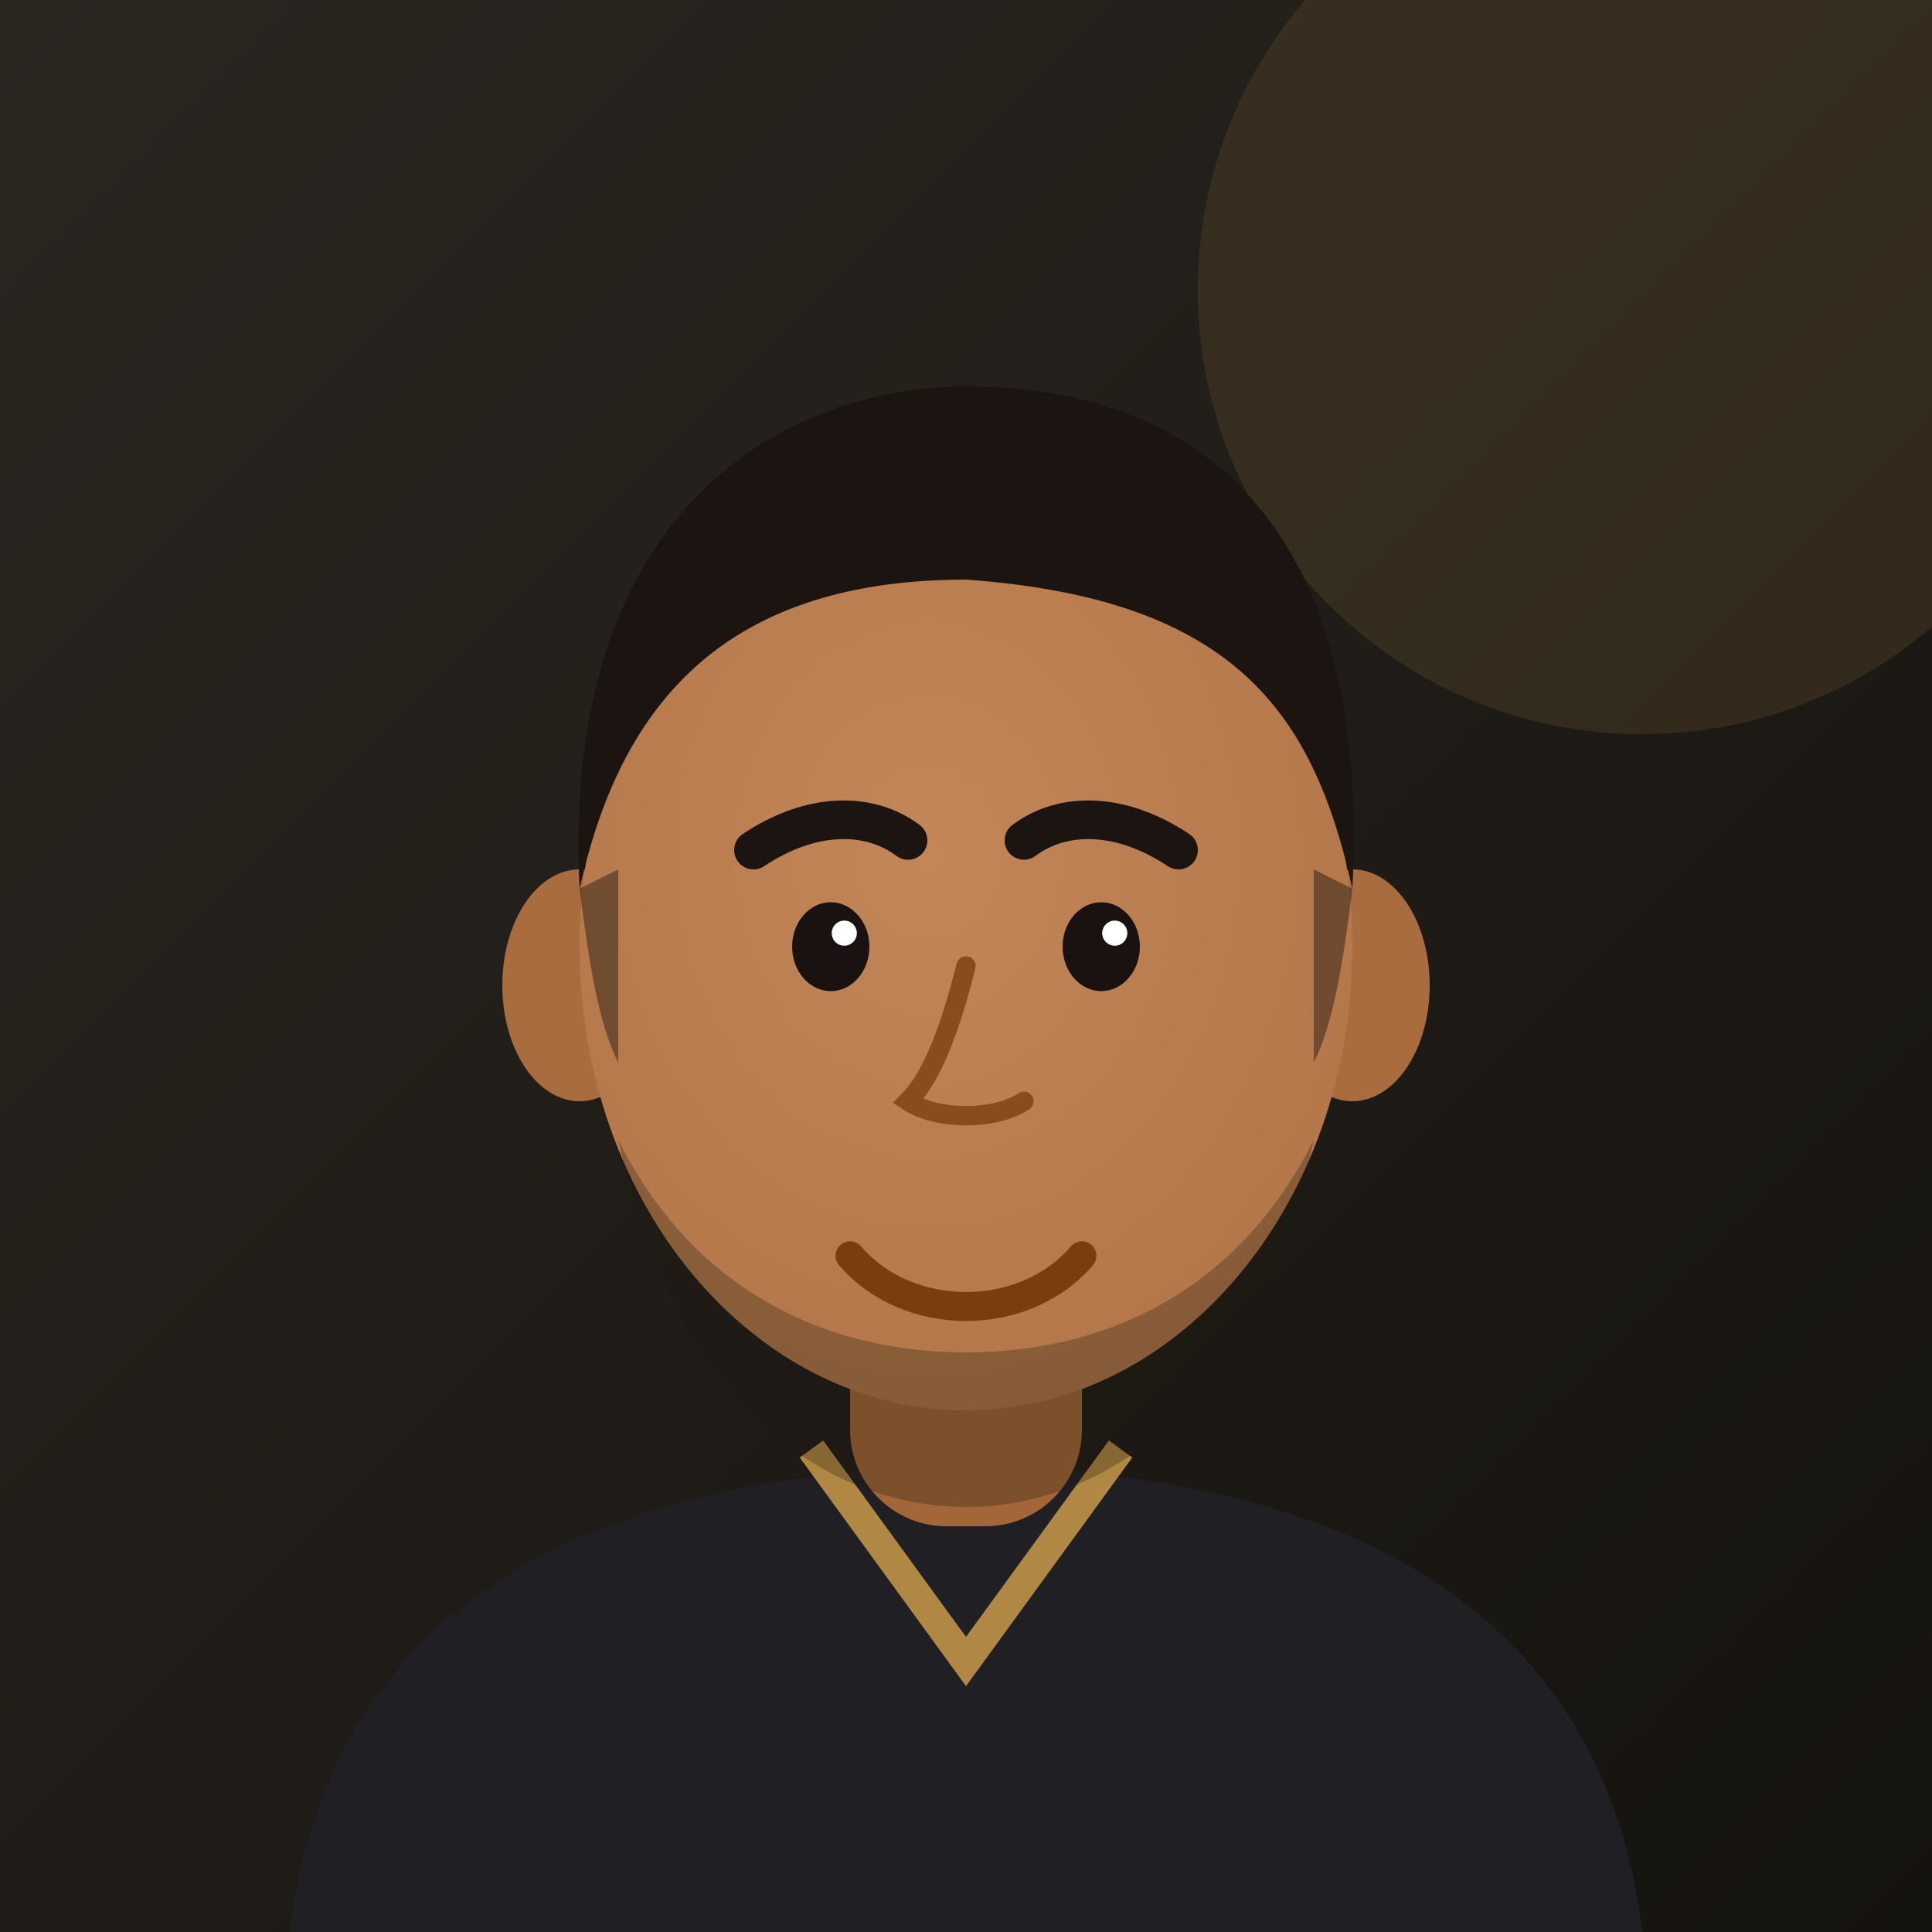
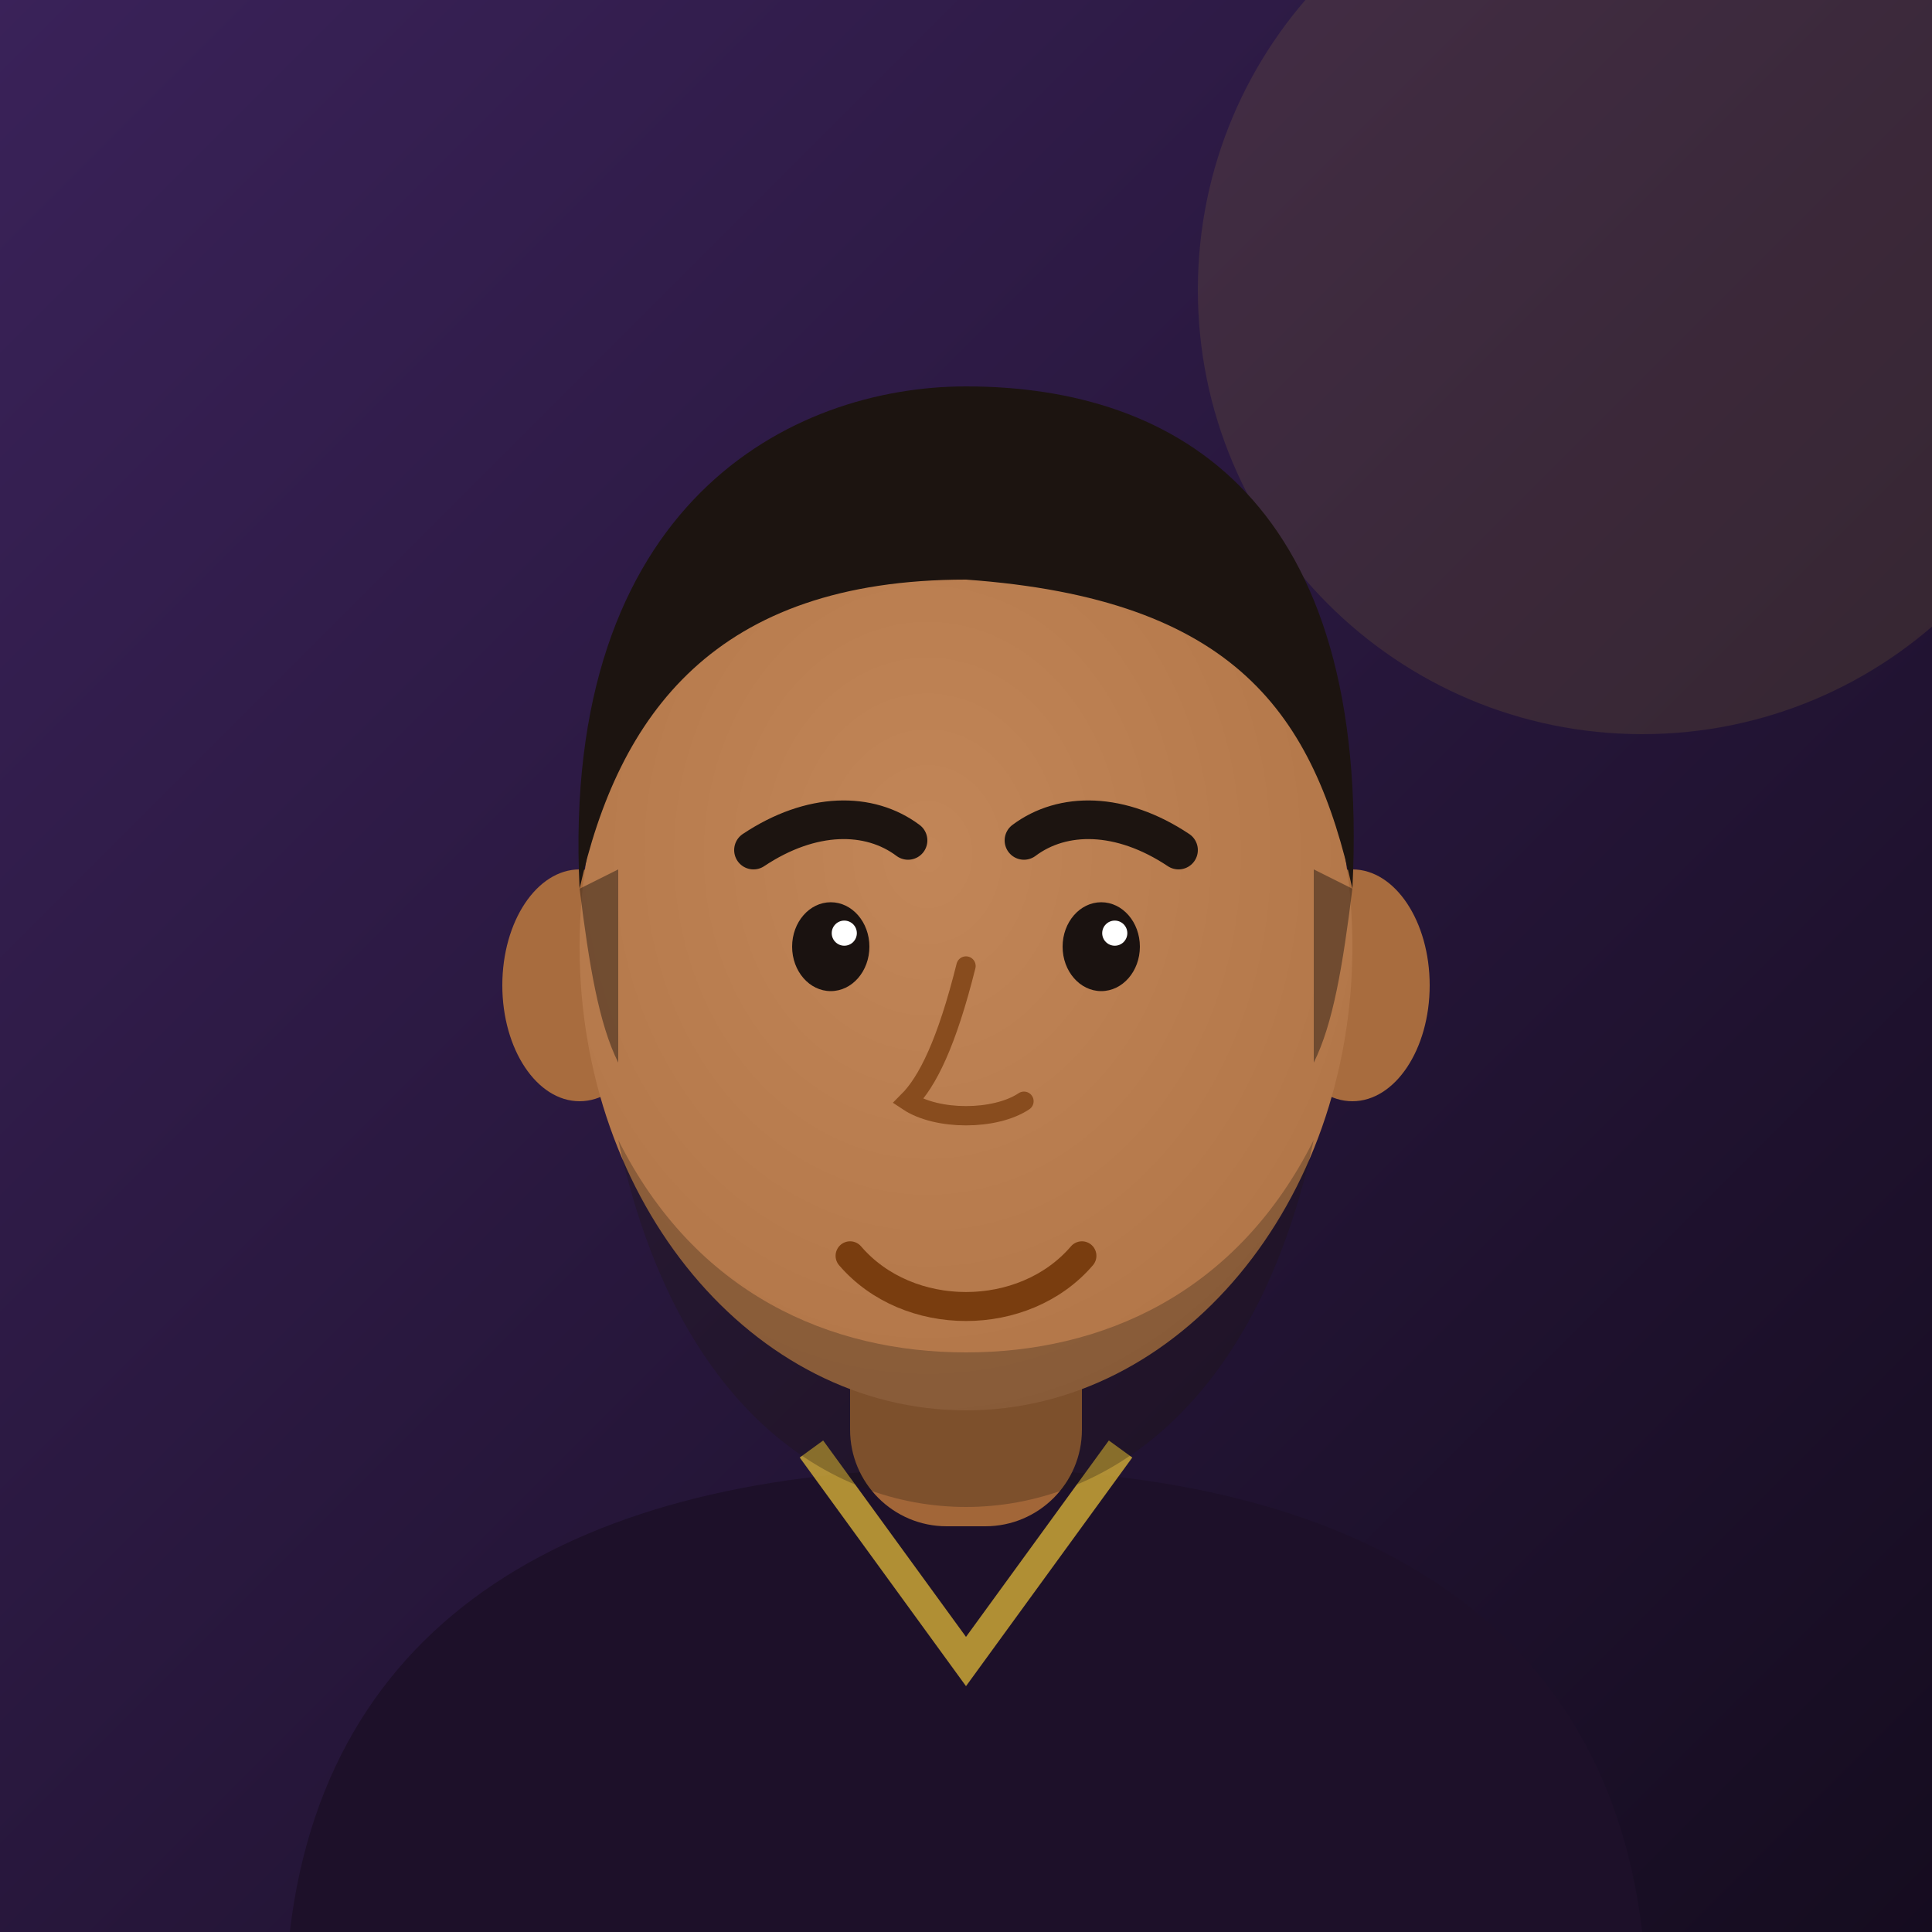
<svg xmlns="http://www.w3.org/2000/svg" viewBox="0 0 200 200" role="img">
  <defs>
-     <linearGradient id="bg8s0lbi" x1="0" y1="0" x2="1" y2="1">
-       <stop offset="0" stop-color="#2b2620" />
-       <stop offset="1" stop-color="#15130f" />
+     <linearGradient id="bgumicjx" x1="0" y1="0" x2="1" y2="1">
+       <stop offset="0" stop-color="#3a2259" />
+       <stop offset="1" stop-color="#150c1f" />
    </linearGradient>
-     <radialGradient id="sk8s0lbi" cx=".45" cy=".4" r=".7">
+     <radialGradient id="skumicjx" cx=".45" cy=".4" r=".7">
      <stop offset="0" stop-color="#c28658" />
      <stop offset="1" stop-color="#b07446" />
    </radialGradient>
  </defs>
-   <rect width="200" height="200" fill="url(#bg8s0lbi)" />
-   <circle cx="170" cy="30" r="46" fill="#d4a24c" opacity=".12" />
-   <path d="M30 200 C34 166 62 152 100 152 C138 152 166 166 170 200Z" fill="#1f1f24" />
-   <path d="M84 150 L100 172 L116 150" fill="none" stroke="#d4a24c" stroke-width="3" opacity=".8" />
+   <rect width="200" height="200" fill="url(#bgumicjx)" />
+   <circle cx="170" cy="30" r="46" fill="#d4af37" opacity=".12" />
+   <path d="M30 200 C34 166 62 152 100 152 C138 152 166 166 170 200Z" fill="#1d1029" />
+   <path d="M84 150 L100 172 L116 150" fill="none" stroke="#d4af37" stroke-width="3" opacity=".8" />
  <rect x="88" y="128" width="24" height="30" rx="10" fill="#a26638" />
  <ellipse cx="60" cy="102" rx="8" ry="12" fill="#a86c3e" />
  <ellipse cx="140" cy="102" rx="8" ry="12" fill="#a86c3e" />
-   <ellipse cx="100" cy="98" rx="40" ry="48" fill="url(#sk8s0lbi)" />
+   <ellipse cx="100" cy="98" rx="40" ry="48" fill="url(#skumicjx)" />
  <path d="M64 118 C70 146 86 156 100 156 C114 156 130 146 136 118 C128 134 114 140 100 140 C86 140 72 134 64 118Z" fill="#1c1410" opacity=".28" />
  <path d="M78 88 C84 84 90 84 94 87" stroke="#1c1410" stroke-width="4" stroke-linecap="round" fill="none" />
  <path d="M106 87 C110 84 116 84 122 88" stroke="#1c1410" stroke-width="4" stroke-linecap="round" fill="none" />
  <ellipse cx="86" cy="98" rx="4" ry="4.6" fill="#1a1210" />
  <ellipse cx="114" cy="98" rx="4" ry="4.6" fill="#1a1210" />
  <circle cx="87.4" cy="96.6" r="1.3" fill="#fff" />
  <circle cx="115.4" cy="96.6" r="1.3" fill="#fff" />
  <path d="M100 100 C98 108 96 112 94 114 C97 116 103 116 106 114" stroke="#884c1e" stroke-width="2" fill="none" stroke-linecap="round" />
  <path d="M88 130 C94 137 106 137 112 130" stroke="#793d0f" stroke-width="3" fill="none" stroke-linecap="round" />
  <path d="M60 92 C58 52 82 40 100 40 C122 40 142 52 140 92 C136 74 128 62 100 60 C74 60 64 74 60 92Z" fill="#1c1410" />
  <path d="M60 92 C61 100 62 106 64 110 L64 90Z M140 92 C139 100 138 106 136 110 L136 90Z" fill="#1c1410" opacity=".45" />
</svg>
